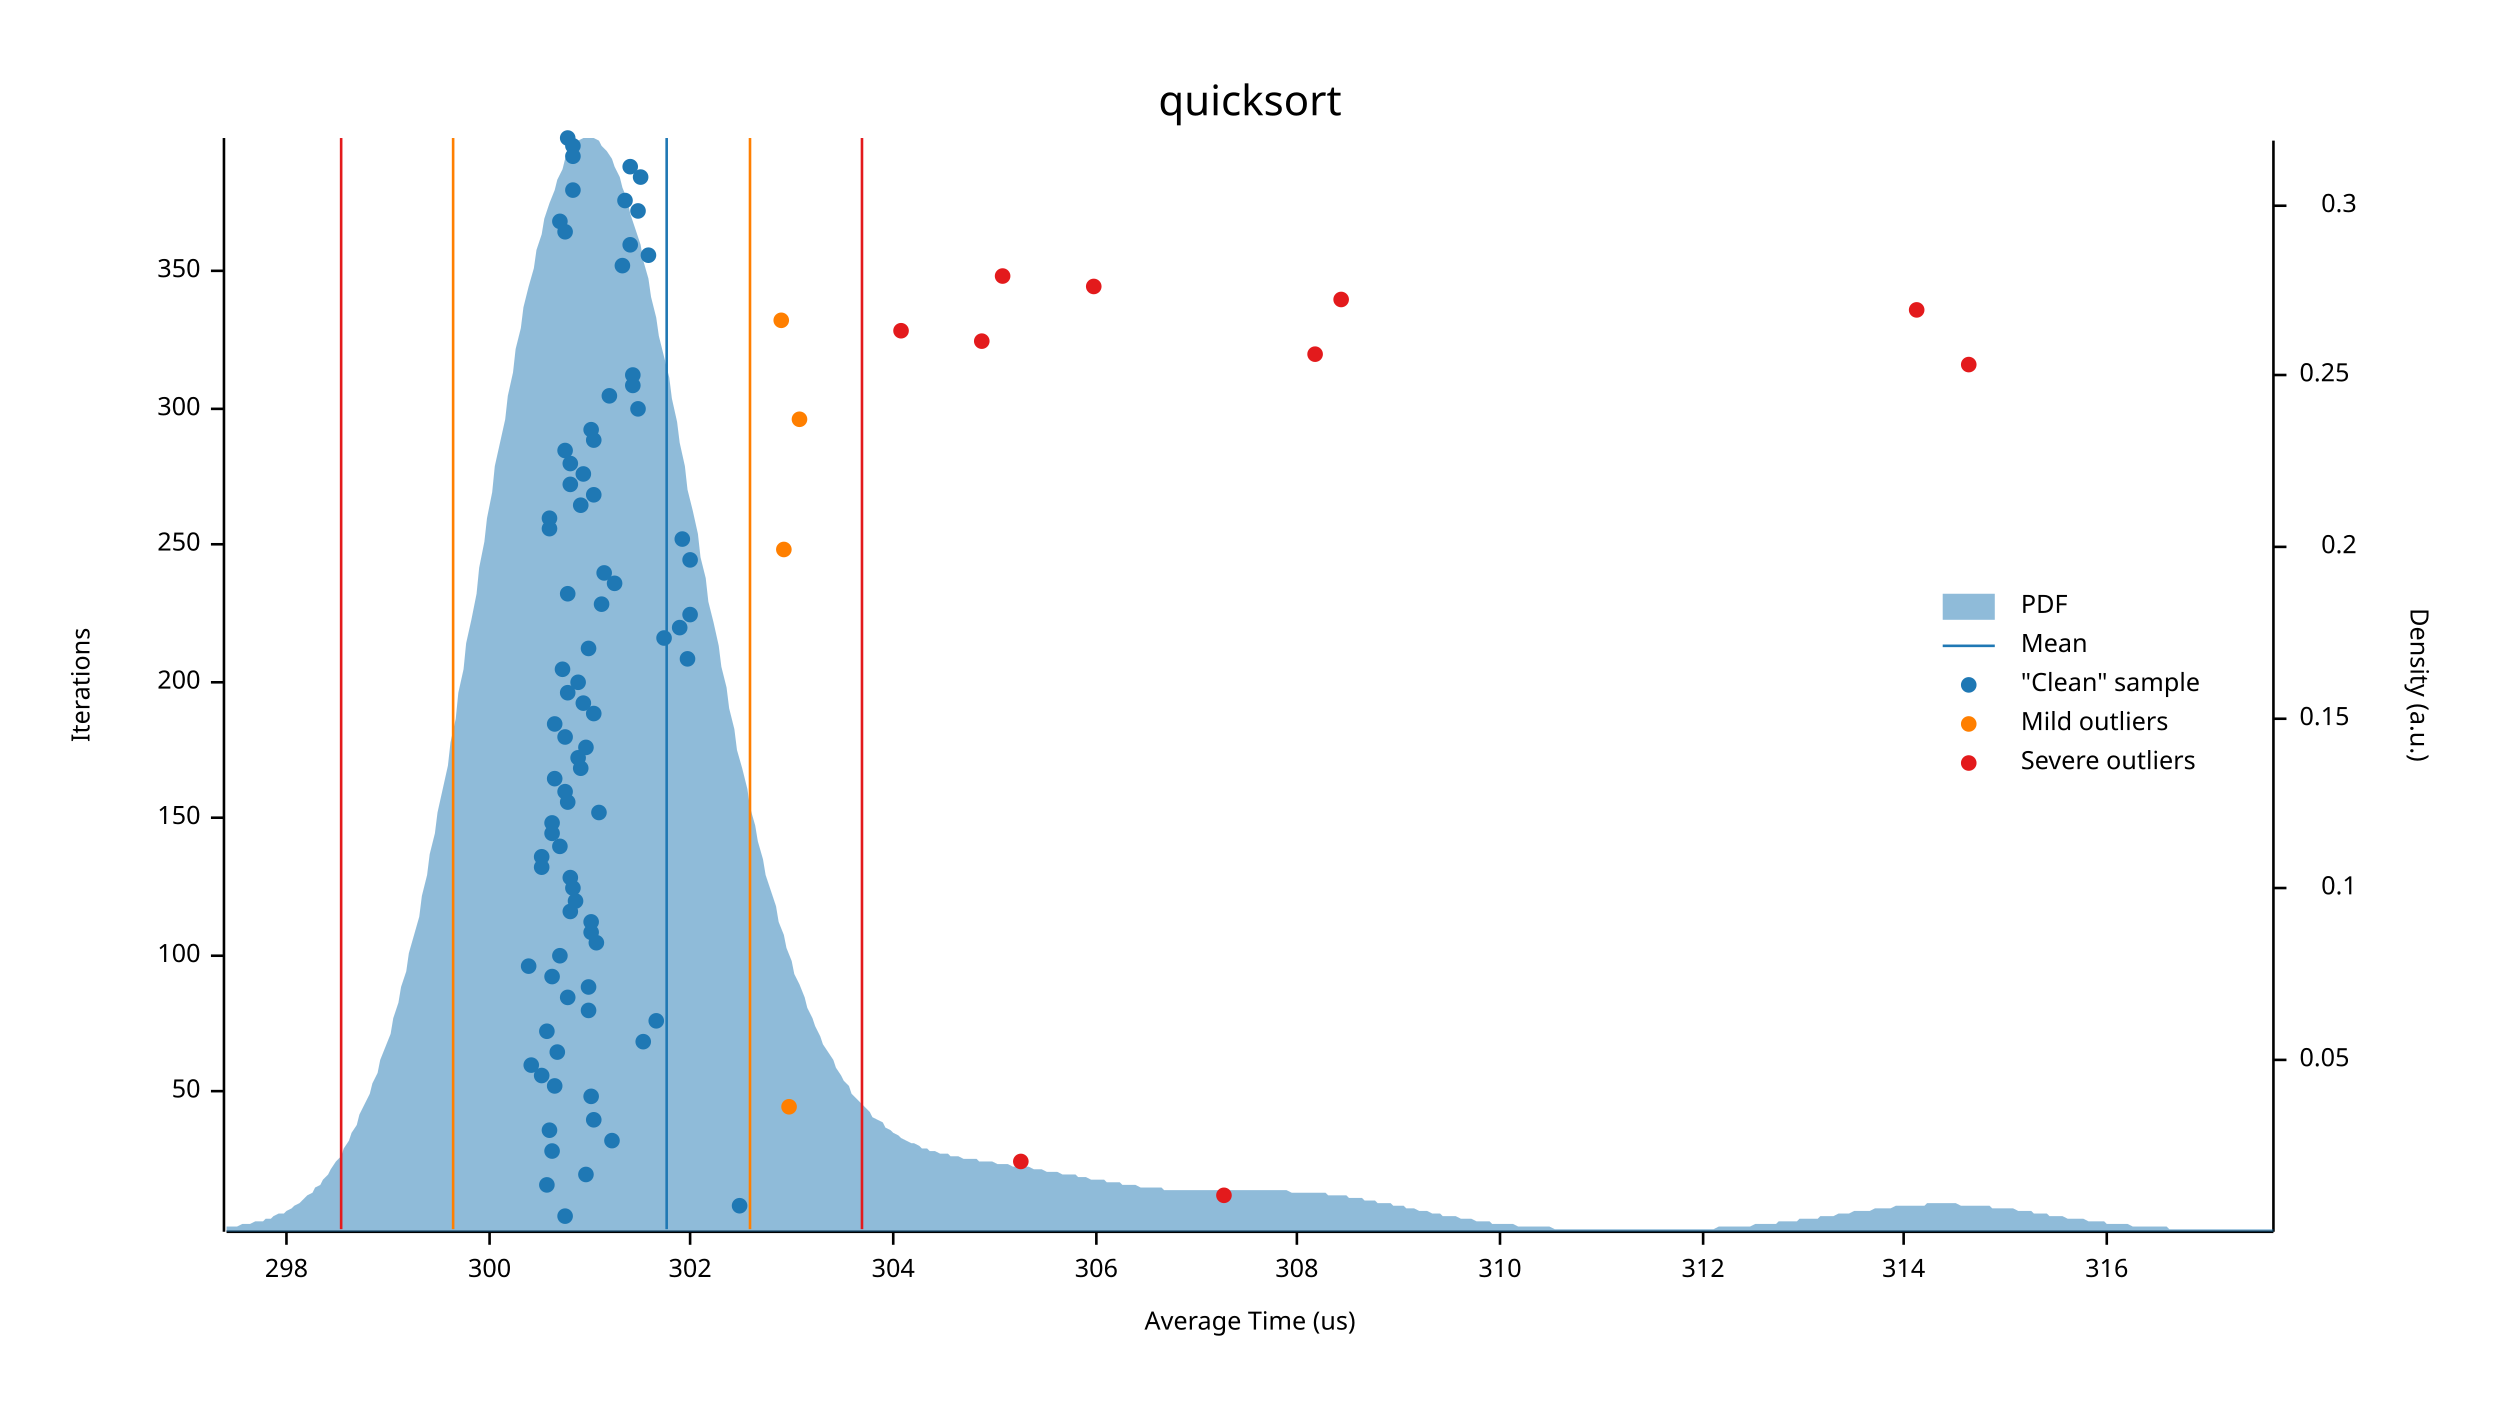
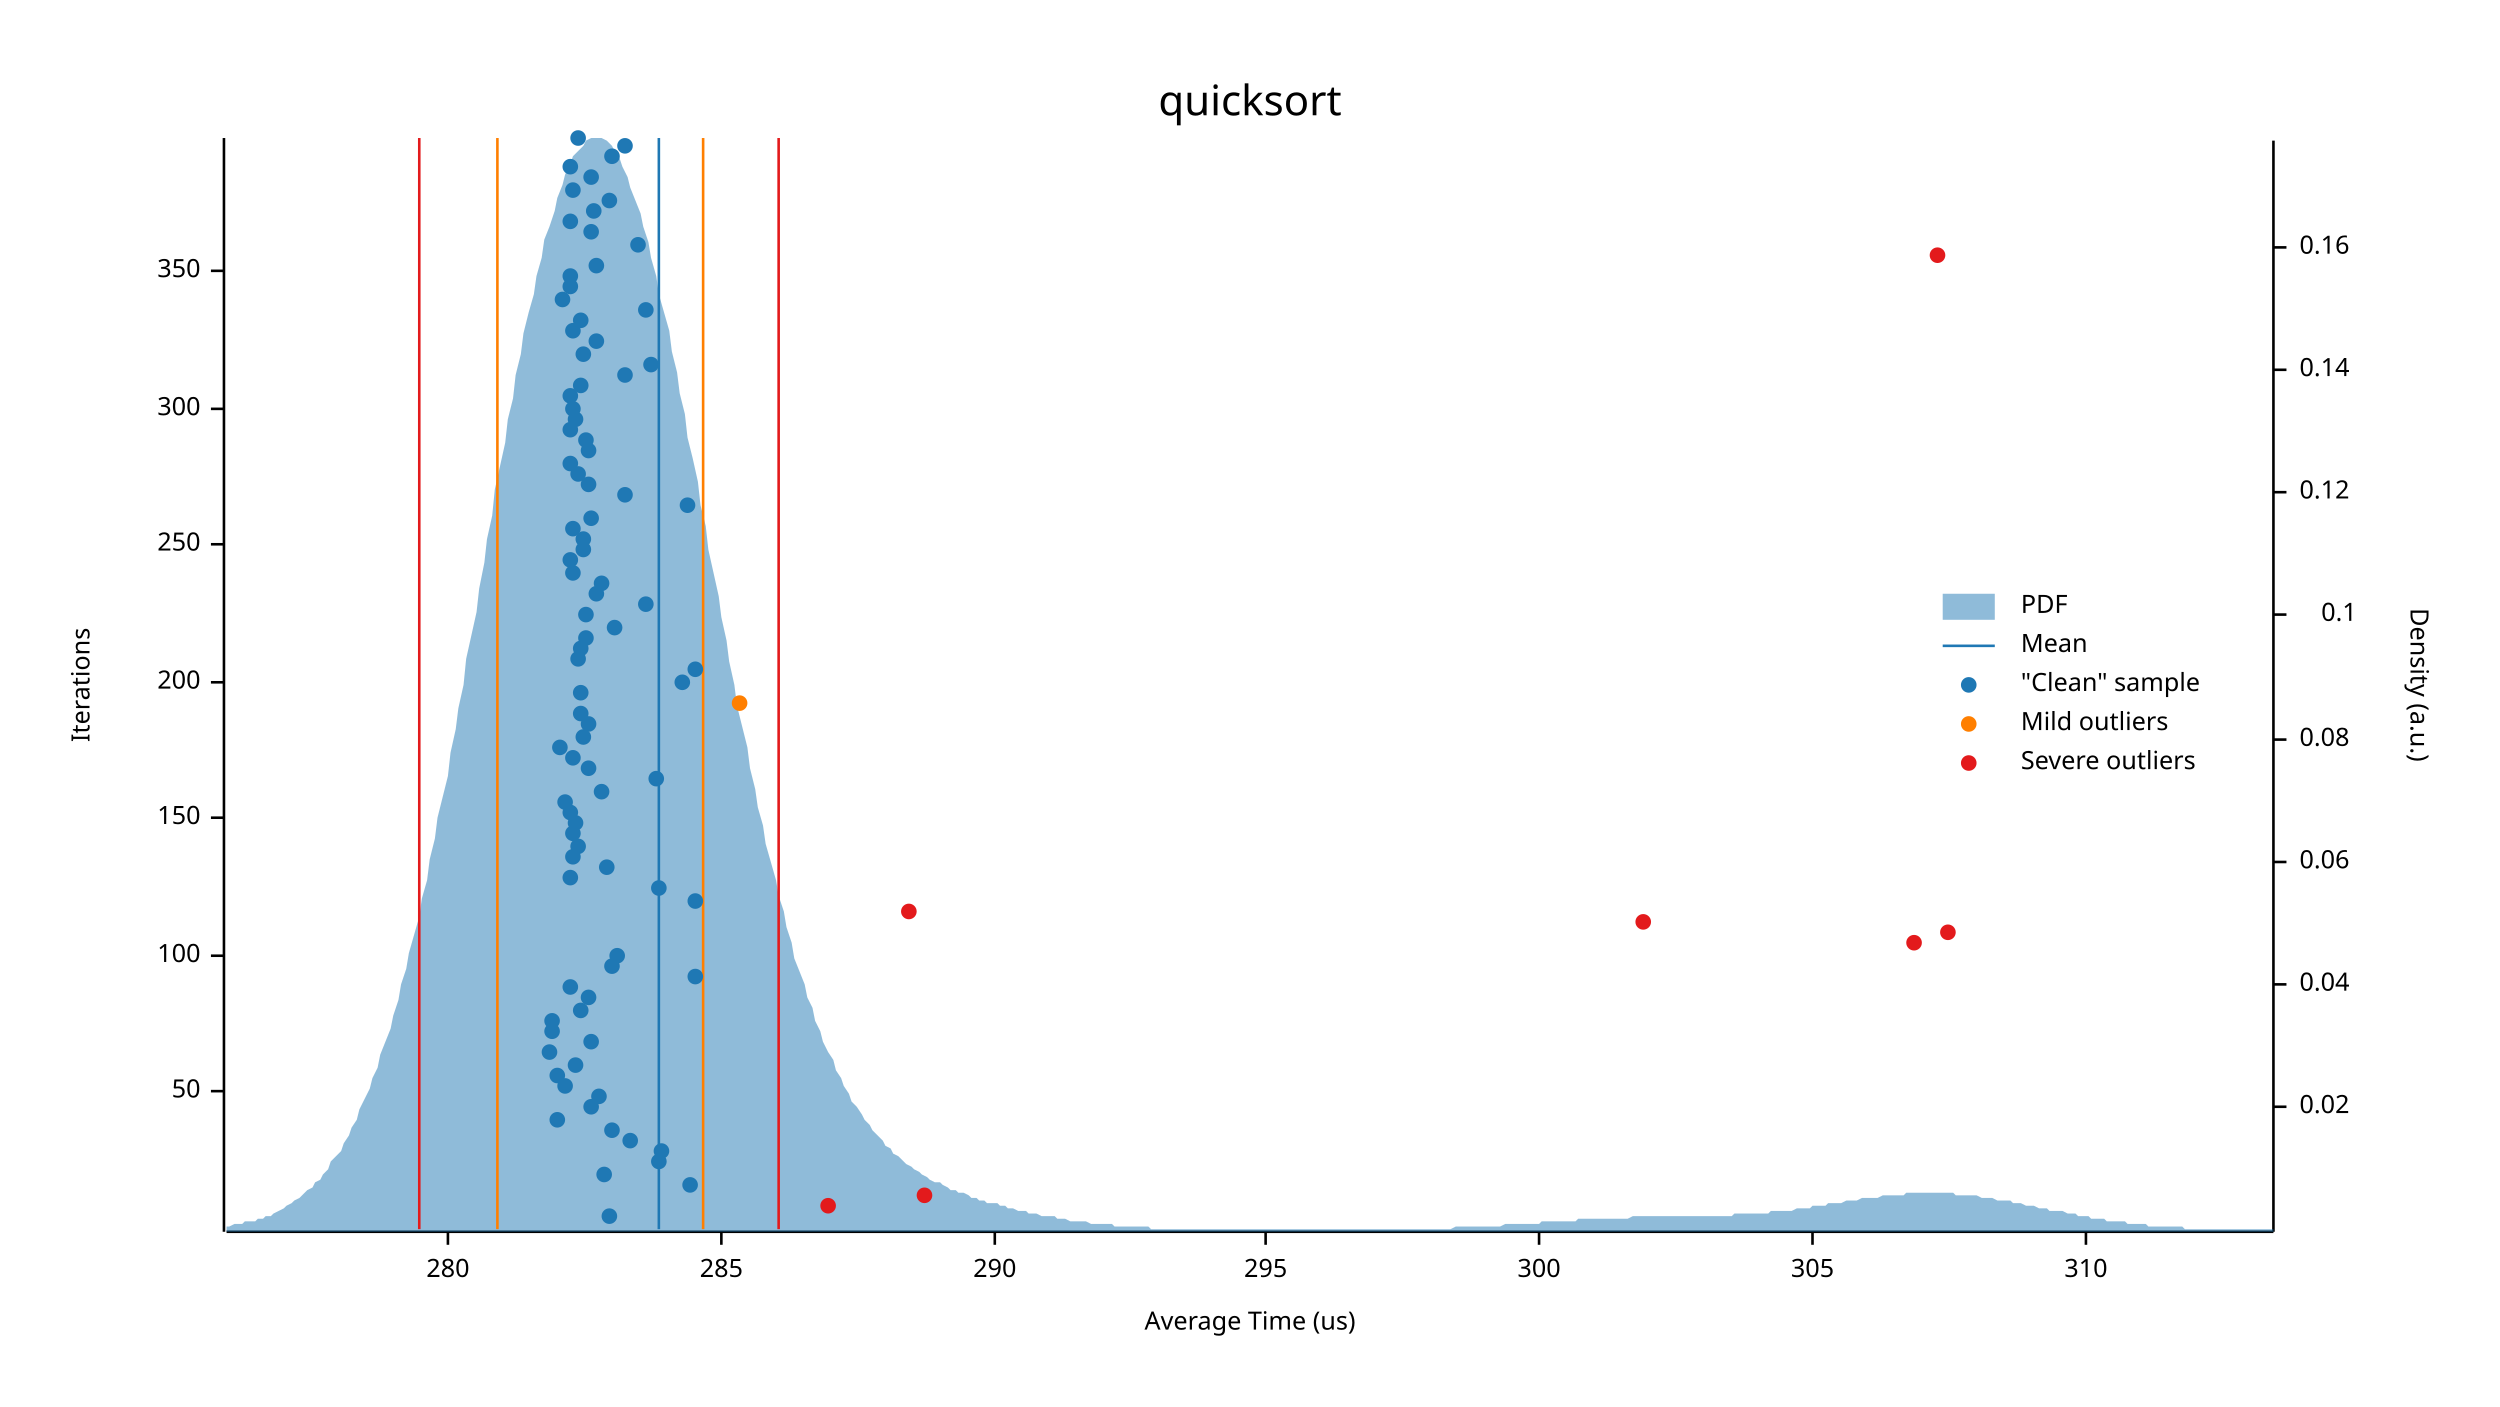
<svg xmlns="http://www.w3.org/2000/svg" width="960" height="540">
  <text x="480" y="32" dy="0.76em" text-anchor="middle" font-family="sans-serif" font-size="16.129" opacity="1" fill="#000000">
quicksort
</text>
  <text x="27" y="263" dy="0.76em" text-anchor="middle" font-family="sans-serif" font-size="9.677" opacity="1" fill="#000000" transform="rotate(270, 27, 263)">
Iterations
</text>
  <text x="480" y="513" dy="-0.5ex" text-anchor="middle" font-family="sans-serif" font-size="9.677" opacity="1" fill="#000000">
Average Time (us)
</text>
  <polyline fill="none" opacity="1" stroke="#000000" stroke-width="1" points="86,53 86,473 " />
  <text x="77" y="419" dy="0.5ex" text-anchor="end" font-family="sans-serif" font-size="9.677" opacity="1" fill="#000000">
50
</text>
  <polyline fill="none" opacity="1" stroke="#000000" stroke-width="1" points="81,419 86,419 " />
  <text x="77" y="367" dy="0.5ex" text-anchor="end" font-family="sans-serif" font-size="9.677" opacity="1" fill="#000000">
100
</text>
  <polyline fill="none" opacity="1" stroke="#000000" stroke-width="1" points="81,367 86,367 " />
  <text x="77" y="314" dy="0.5ex" text-anchor="end" font-family="sans-serif" font-size="9.677" opacity="1" fill="#000000">
150
</text>
  <polyline fill="none" opacity="1" stroke="#000000" stroke-width="1" points="81,314 86,314 " />
  <text x="77" y="262" dy="0.5ex" text-anchor="end" font-family="sans-serif" font-size="9.677" opacity="1" fill="#000000">
200
</text>
  <polyline fill="none" opacity="1" stroke="#000000" stroke-width="1" points="81,262 86,262 " />
  <text x="77" y="209" dy="0.5ex" text-anchor="end" font-family="sans-serif" font-size="9.677" opacity="1" fill="#000000">
250
</text>
  <polyline fill="none" opacity="1" stroke="#000000" stroke-width="1" points="81,209 86,209 " />
  <text x="77" y="157" dy="0.5ex" text-anchor="end" font-family="sans-serif" font-size="9.677" opacity="1" fill="#000000">
300
</text>
  <polyline fill="none" opacity="1" stroke="#000000" stroke-width="1" points="81,157 86,157 " />
  <text x="77" y="104" dy="0.5ex" text-anchor="end" font-family="sans-serif" font-size="9.677" opacity="1" fill="#000000">
350
</text>
  <polyline fill="none" opacity="1" stroke="#000000" stroke-width="1" points="81,104 86,104 " />
  <polyline fill="none" opacity="1" stroke="#000000" stroke-width="1" points="87,473 873,473 " />
-   <text x="110" y="483" dy="0.76em" text-anchor="middle" font-family="sans-serif" font-size="9.677" opacity="1" fill="#000000">
- 298
- </text>
-   <polyline fill="none" opacity="1" stroke="#000000" stroke-width="1" points="110,473 110,478 " />
-   <text x="188" y="483" dy="0.76em" text-anchor="middle" font-family="sans-serif" font-size="9.677" opacity="1" fill="#000000">
+   <text x="172" y="483" dy="0.76em" text-anchor="middle" font-family="sans-serif" font-size="9.677" opacity="1" fill="#000000">
+ 280
+ </text>
+   <polyline fill="none" opacity="1" stroke="#000000" stroke-width="1" points="172,473 172,478 " />
+   <text x="277" y="483" dy="0.76em" text-anchor="middle" font-family="sans-serif" font-size="9.677" opacity="1" fill="#000000">
+ 285
+ </text>
+   <polyline fill="none" opacity="1" stroke="#000000" stroke-width="1" points="277,473 277,478 " />
+   <text x="382" y="483" dy="0.76em" text-anchor="middle" font-family="sans-serif" font-size="9.677" opacity="1" fill="#000000">
+ 290
+ </text>
+   <polyline fill="none" opacity="1" stroke="#000000" stroke-width="1" points="382,473 382,478 " />
+   <text x="486" y="483" dy="0.76em" text-anchor="middle" font-family="sans-serif" font-size="9.677" opacity="1" fill="#000000">
+ 295
+ </text>
+   <polyline fill="none" opacity="1" stroke="#000000" stroke-width="1" points="486,473 486,478 " />
+   <text x="591" y="483" dy="0.76em" text-anchor="middle" font-family="sans-serif" font-size="9.677" opacity="1" fill="#000000">
300
</text>
-   <polyline fill="none" opacity="1" stroke="#000000" stroke-width="1" points="188,473 188,478 " />
-   <text x="265" y="483" dy="0.76em" text-anchor="middle" font-family="sans-serif" font-size="9.677" opacity="1" fill="#000000">
- 302
- </text>
-   <polyline fill="none" opacity="1" stroke="#000000" stroke-width="1" points="265,473 265,478 " />
-   <text x="343" y="483" dy="0.76em" text-anchor="middle" font-family="sans-serif" font-size="9.677" opacity="1" fill="#000000">
- 304
- </text>
-   <polyline fill="none" opacity="1" stroke="#000000" stroke-width="1" points="343,473 343,478 " />
-   <text x="421" y="483" dy="0.76em" text-anchor="middle" font-family="sans-serif" font-size="9.677" opacity="1" fill="#000000">
- 306
- </text>
-   <polyline fill="none" opacity="1" stroke="#000000" stroke-width="1" points="421,473 421,478 " />
-   <text x="498" y="483" dy="0.76em" text-anchor="middle" font-family="sans-serif" font-size="9.677" opacity="1" fill="#000000">
- 308
- </text>
-   <polyline fill="none" opacity="1" stroke="#000000" stroke-width="1" points="498,473 498,478 " />
-   <text x="576" y="483" dy="0.76em" text-anchor="middle" font-family="sans-serif" font-size="9.677" opacity="1" fill="#000000">
+   <polyline fill="none" opacity="1" stroke="#000000" stroke-width="1" points="591,473 591,478 " />
+   <text x="696" y="483" dy="0.76em" text-anchor="middle" font-family="sans-serif" font-size="9.677" opacity="1" fill="#000000">
+ 305
+ </text>
+   <polyline fill="none" opacity="1" stroke="#000000" stroke-width="1" points="696,473 696,478 " />
+   <text x="801" y="483" dy="0.76em" text-anchor="middle" font-family="sans-serif" font-size="9.677" opacity="1" fill="#000000">
310
</text>
-   <polyline fill="none" opacity="1" stroke="#000000" stroke-width="1" points="576,473 576,478 " />
-   <text x="654" y="483" dy="0.76em" text-anchor="middle" font-family="sans-serif" font-size="9.677" opacity="1" fill="#000000">
- 312
- </text>
-   <polyline fill="none" opacity="1" stroke="#000000" stroke-width="1" points="654,473 654,478 " />
-   <text x="731" y="483" dy="0.76em" text-anchor="middle" font-family="sans-serif" font-size="9.677" opacity="1" fill="#000000">
- 314
- </text>
-   <polyline fill="none" opacity="1" stroke="#000000" stroke-width="1" points="731,473 731,478 " />
-   <text x="809" y="483" dy="0.76em" text-anchor="middle" font-family="sans-serif" font-size="9.677" opacity="1" fill="#000000">
- 316
- </text>
-   <polyline fill="none" opacity="1" stroke="#000000" stroke-width="1" points="809,473 809,478 " />
+   <polyline fill="none" opacity="1" stroke="#000000" stroke-width="1" points="801,473 801,478 " />
  <text x="933" y="263" dy="0.76em" text-anchor="middle" font-family="sans-serif" font-size="9.677" opacity="1" fill="#000000" transform="rotate(90, 933, 263)">
Density (a.u.)
</text>
  <polyline fill="none" opacity="1" stroke="#000000" stroke-width="1" points="873,54 873,473 " />
-   <text x="883" y="407" dy="0.5ex" text-anchor="start" font-family="sans-serif" font-size="9.677" opacity="1" fill="#000000">
- 0.05
- </text>
-   <polyline fill="none" opacity="1" stroke="#000000" stroke-width="1" points="873,407 878,407 " />
-   <text x="905" y="341" dy="0.5ex" text-anchor="end" font-family="sans-serif" font-size="9.677" opacity="1" fill="#000000">
+   <text x="883" y="425" dy="0.5ex" text-anchor="start" font-family="sans-serif" font-size="9.677" opacity="1" fill="#000000">
+ 0.02
+ </text>
+   <polyline fill="none" opacity="1" stroke="#000000" stroke-width="1" points="873,425 878,425 " />
+   <text x="883" y="378" dy="0.5ex" text-anchor="start" font-family="sans-serif" font-size="9.677" opacity="1" fill="#000000">
+ 0.04
+ </text>
+   <polyline fill="none" opacity="1" stroke="#000000" stroke-width="1" points="873,378 878,378 " />
+   <text x="883" y="331" dy="0.5ex" text-anchor="start" font-family="sans-serif" font-size="9.677" opacity="1" fill="#000000">
+ 0.06
+ </text>
+   <polyline fill="none" opacity="1" stroke="#000000" stroke-width="1" points="873,331 878,331 " />
+   <text x="883" y="284" dy="0.5ex" text-anchor="start" font-family="sans-serif" font-size="9.677" opacity="1" fill="#000000">
+ 0.08
+ </text>
+   <polyline fill="none" opacity="1" stroke="#000000" stroke-width="1" points="873,284 878,284 " />
+   <text x="905" y="236" dy="0.5ex" text-anchor="end" font-family="sans-serif" font-size="9.677" opacity="1" fill="#000000">
0.1
</text>
-   <polyline fill="none" opacity="1" stroke="#000000" stroke-width="1" points="873,341 878,341 " />
-   <text x="883" y="276" dy="0.5ex" text-anchor="start" font-family="sans-serif" font-size="9.677" opacity="1" fill="#000000">
- 0.15
- </text>
-   <polyline fill="none" opacity="1" stroke="#000000" stroke-width="1" points="873,276 878,276 " />
-   <text x="905" y="210" dy="0.5ex" text-anchor="end" font-family="sans-serif" font-size="9.677" opacity="1" fill="#000000">
- 0.2
- </text>
-   <polyline fill="none" opacity="1" stroke="#000000" stroke-width="1" points="873,210 878,210 " />
-   <text x="883" y="144" dy="0.5ex" text-anchor="start" font-family="sans-serif" font-size="9.677" opacity="1" fill="#000000">
- 0.25
- </text>
-   <polyline fill="none" opacity="1" stroke="#000000" stroke-width="1" points="873,144 878,144 " />
-   <text x="905" y="79" dy="0.5ex" text-anchor="end" font-family="sans-serif" font-size="9.677" opacity="1" fill="#000000">
- 0.3
- </text>
-   <polyline fill="none" opacity="1" stroke="#000000" stroke-width="1" points="873,79 878,79 " />
-   <polygon opacity="0.5" fill="#1F78B4" points="87,471 88,471 90,471 91,471 93,470 94,470 96,470 98,469 99,469 101,469 102,468 104,468 105,467 107,466 109,466 110,465 112,464 113,463 115,462 116,461 118,459 120,458 121,456 123,455 124,453 126,451 127,449 129,446 131,444 132,441 134,438 135,435 137,432 138,428 140,424 142,420 143,416 145,412 146,407 148,402 150,397 151,391 153,385 154,379 156,373 157,366 159,359 161,352 162,344 164,336 165,328 167,320 168,312 170,303 172,294 173,285 175,276 176,266 178,257 179,247 181,238 183,228 184,218 186,208 187,199 189,189 190,179 192,170 194,161 195,152 197,143 198,134 200,126 201,118 203,110 205,103 206,96 208,90 209,84 211,78 213,73 214,69 216,65 217,61 219,58 220,56 222,54 224,53 225,53 227,53 228,53 230,54 231,56 233,58 235,61 236,64 238,68 239,72 241,77 242,82 244,88 246,94 247,100 249,107 250,114 252,122 253,129 255,137 257,145 258,153 260,162 261,170 263,179 264,188 266,196 268,205 269,214 271,222 272,231 274,239 276,248 277,256 279,264 280,272 282,280 283,288 285,295 287,303 288,310 290,317 291,323 293,330 294,336 296,342 298,348 299,354 301,359 302,364 304,369 305,374 307,378 309,383 310,387 312,391 313,394 315,398 316,401 318,404 320,407 321,410 323,413 324,415 326,417 327,420 329,422 331,424 332,425 334,427 335,429 337,430 339,431 340,433 342,434 343,435 345,436 346,437 348,438 350,439 351,439 353,440 354,441 356,441 357,442 359,442 361,443 362,443 364,443 365,444 367,444 368,444 370,445 372,445 373,445 375,445 376,446 378,446 379,446 381,446 383,447 384,447 386,447 387,447 389,448 391,448 392,448 394,448 395,448 397,449 398,449 400,449 402,450 403,450 405,450 406,450 408,451 409,451 411,451 413,451 414,452 416,452 417,452 419,453 420,453 422,453 424,453 425,454 427,454 428,454 430,454 431,455 433,455 435,455 436,455 438,456 439,456 441,456 442,456 444,456 446,456 447,457 449,457 450,457 452,457 454,457 455,457 457,457 458,457 460,457 461,457 463,457 465,457 466,457 468,457 469,457 471,457 472,457 474,457 476,457 477,457 479,457 480,457 482,457 483,457 485,457 487,457 488,457 490,457 491,457 493,457 494,457 496,458 498,458 499,458 501,458 502,458 504,458 505,458 507,458 509,458 510,459 512,459 513,459 515,459 517,459 518,460 520,460 521,460 523,460 524,461 526,461 528,461 529,462 531,462 532,462 534,462 535,463 537,463 539,463 540,464 542,464 543,464 545,465 546,465 548,465 550,466 551,466 553,466 554,467 556,467 557,467 559,467 561,468 562,468 564,468 565,468 567,469 568,469 570,469 572,469 573,470 575,470 576,470 578,470 580,470 581,470 583,471 584,471 586,471 587,471 589,471 591,471 592,471 594,471 595,471 597,472 598,472 600,472 602,472 603,472 605,472 606,472 608,472 609,472 611,472 613,472 614,472 616,472 617,472 619,472 620,472 622,472 624,472 625,472 627,472 628,472 630,472 632,472 633,472 635,472 636,472 638,472 639,472 641,472 643,472 644,472 646,472 647,472 649,472 650,472 652,472 654,472 655,472 657,472 658,472 660,471 661,471 663,471 665,471 666,471 668,471 669,471 671,471 672,471 674,470 676,470 677,470 679,470 680,470 682,470 683,469 685,469 687,469 688,469 690,469 691,468 693,468 695,468 696,468 698,468 699,467 701,467 702,467 704,467 706,466 707,466 709,466 710,466 712,465 713,465 715,465 717,465 718,465 720,464 721,464 723,464 724,464 726,464 728,463 729,463 731,463 732,463 734,463 735,463 737,463 739,463 740,462 742,462 743,462 745,462 746,462 748,462 750,462 751,462 753,463 754,463 756,463 758,463 759,463 761,463 762,463 764,463 765,464 767,464 769,464 770,464 772,464 773,464 775,465 776,465 778,465 780,465 781,466 783,466 784,466 786,466 787,467 789,467 791,467 792,467 794,468 795,468 797,468 798,468 800,468 802,469 803,469 805,469 806,469 808,469 809,470 811,470 813,470 814,470 816,470 817,470 819,471 821,471 822,471 824,471 825,471 827,471 828,471 830,471 832,471 833,472 835,472 836,472 838,472 839,472 841,472 843,472 844,472 846,472 847,472 849,472 850,472 852,472 854,472 855,472 857,472 858,472 860,472 861,472 863,472 865,472 866,472 868,472 869,472 871,472 873,472 873,473 87,473 " />
-   <polyline fill="none" opacity="1" stroke="#1F78B4" stroke-width="1" points="256,472 256,53 " />
-   <polyline fill="none" opacity="1" stroke="#FF7F00" stroke-width="1" points="174,472 174,53 " />
-   <polyline fill="none" opacity="1" stroke="#FF7F00" stroke-width="1" points="288,472 288,53 " />
-   <polyline fill="none" opacity="1" stroke="#E31A1C" stroke-width="1" points="131,472 131,53 " />
-   <polyline fill="none" opacity="1" stroke="#E31A1C" stroke-width="1" points="331,472 331,53 " />
-   <circle cx="217" cy="467" r="3" opacity="1" fill="#1F78B4" stroke="none" />
-   <circle cx="284" cy="463" r="3" opacity="1" fill="#1F78B4" stroke="none" />
-   <circle cx="210" cy="455" r="3" opacity="1" fill="#1F78B4" stroke="none" />
-   <circle cx="225" cy="451" r="3" opacity="1" fill="#1F78B4" stroke="none" />
-   <circle cx="212" cy="442" r="3" opacity="1" fill="#1F78B4" stroke="none" />
-   <circle cx="235" cy="438" r="3" opacity="1" fill="#1F78B4" stroke="none" />
-   <circle cx="211" cy="434" r="3" opacity="1" fill="#1F78B4" stroke="none" />
-   <circle cx="228" cy="430" r="3" opacity="1" fill="#1F78B4" stroke="none" />
-   <circle cx="227" cy="421" r="3" opacity="1" fill="#1F78B4" stroke="none" />
-   <circle cx="213" cy="417" r="3" opacity="1" fill="#1F78B4" stroke="none" />
-   <circle cx="208" cy="413" r="3" opacity="1" fill="#1F78B4" stroke="none" />
-   <circle cx="204" cy="409" r="3" opacity="1" fill="#1F78B4" stroke="none" />
-   <circle cx="214" cy="404" r="3" opacity="1" fill="#1F78B4" stroke="none" />
-   <circle cx="247" cy="400" r="3" opacity="1" fill="#1F78B4" stroke="none" />
-   <circle cx="210" cy="396" r="3" opacity="1" fill="#1F78B4" stroke="none" />
-   <circle cx="252" cy="392" r="3" opacity="1" fill="#1F78B4" stroke="none" />
-   <circle cx="226" cy="388" r="3" opacity="1" fill="#1F78B4" stroke="none" />
-   <circle cx="218" cy="383" r="3" opacity="1" fill="#1F78B4" stroke="none" />
-   <circle cx="226" cy="379" r="3" opacity="1" fill="#1F78B4" stroke="none" />
-   <circle cx="212" cy="375" r="3" opacity="1" fill="#1F78B4" stroke="none" />
-   <circle cx="203" cy="371" r="3" opacity="1" fill="#1F78B4" stroke="none" />
-   <circle cx="215" cy="367" r="3" opacity="1" fill="#1F78B4" stroke="none" />
-   <circle cx="229" cy="362" r="3" opacity="1" fill="#1F78B4" stroke="none" />
-   <circle cx="227" cy="358" r="3" opacity="1" fill="#1F78B4" stroke="none" />
-   <circle cx="227" cy="354" r="3" opacity="1" fill="#1F78B4" stroke="none" />
-   <circle cx="219" cy="350" r="3" opacity="1" fill="#1F78B4" stroke="none" />
-   <circle cx="221" cy="346" r="3" opacity="1" fill="#1F78B4" stroke="none" />
-   <circle cx="220" cy="341" r="3" opacity="1" fill="#1F78B4" stroke="none" />
+   <polyline fill="none" opacity="1" stroke="#000000" stroke-width="1" points="873,236 878,236 " />
+   <text x="883" y="189" dy="0.5ex" text-anchor="start" font-family="sans-serif" font-size="9.677" opacity="1" fill="#000000">
+ 0.12
+ </text>
+   <polyline fill="none" opacity="1" stroke="#000000" stroke-width="1" points="873,189 878,189 " />
+   <text x="883" y="142" dy="0.5ex" text-anchor="start" font-family="sans-serif" font-size="9.677" opacity="1" fill="#000000">
+ 0.14
+ </text>
+   <polyline fill="none" opacity="1" stroke="#000000" stroke-width="1" points="873,142 878,142 " />
+   <text x="883" y="95" dy="0.5ex" text-anchor="start" font-family="sans-serif" font-size="9.677" opacity="1" fill="#000000">
+ 0.16
+ </text>
+   <polyline fill="none" opacity="1" stroke="#000000" stroke-width="1" points="873,95 878,95 " />
+   <polygon opacity="0.5" fill="#1F78B4" points="87,471 88,471 90,470 91,470 93,470 94,469 96,469 98,469 99,468 101,468 102,467 104,467 105,466 107,465 109,464 110,463 112,462 113,461 115,460 116,459 118,457 120,456 121,454 123,453 124,451 126,449 127,446 129,444 131,442 132,439 134,436 135,433 137,430 138,426 140,422 142,418 143,414 145,410 146,405 148,400 150,395 151,390 153,384 154,378 156,372 157,366 159,359 161,352 162,345 164,338 165,330 167,322 168,314 170,306 172,298 173,289 175,280 176,272 178,263 179,253 181,244 183,235 184,226 186,216 187,207 189,198 190,188 192,179 194,170 195,161 197,153 198,144 200,136 201,128 203,120 205,113 206,106 208,99 209,92 211,87 213,81 214,76 216,71 217,67 219,63 220,60 222,58 224,56 225,54 227,53 228,53 230,53 231,53 233,54 235,56 236,58 238,61 239,64 241,68 242,72 244,77 246,82 247,87 249,93 250,99 252,106 253,113 255,120 257,127 258,135 260,143 261,151 263,159 264,168 266,176 268,185 269,194 271,202 272,211 274,220 276,229 277,237 279,246 280,254 282,263 283,271 285,279 287,287 288,295 290,303 291,310 293,317 294,324 296,331 298,338 299,344 301,350 302,356 304,362 305,368 307,373 309,378 310,383 312,387 313,392 315,396 316,400 318,404 320,407 321,411 323,414 324,417 326,420 327,423 329,425 331,428 332,430 334,432 335,434 337,436 339,438 340,440 342,441 343,443 345,444 346,445 348,447 350,448 351,449 353,450 354,451 356,452 357,453 359,454 361,454 362,455 364,456 365,457 367,457 368,458 370,458 372,459 373,460 375,460 376,461 378,461 379,462 381,462 383,462 384,463 386,463 387,464 389,464 391,465 392,465 394,465 395,466 397,466 398,466 400,467 402,467 403,467 405,467 406,468 408,468 409,468 411,469 413,469 414,469 416,469 417,469 419,470 420,470 422,470 424,470 425,470 427,470 428,471 430,471 431,471 433,471 435,471 436,471 438,471 439,471 441,471 442,472 444,472 446,472 447,472 449,472 450,472 452,472 454,472 455,472 457,472 458,472 460,472 461,472 463,472 465,472 466,472 468,472 469,472 471,472 472,472 474,472 476,472 477,472 479,472 480,472 482,472 483,472 485,472 487,472 488,472 490,472 491,472 493,472 494,472 496,472 498,472 499,472 501,472 502,472 504,472 505,472 507,472 509,472 510,472 512,472 513,472 515,472 517,472 518,472 520,472 521,472 523,472 524,472 526,472 528,472 529,472 531,472 532,472 534,472 535,472 537,472 539,472 540,472 542,472 543,472 545,472 546,472 548,472 550,472 551,472 553,472 554,472 556,472 557,472 559,471 561,471 562,471 564,471 565,471 567,471 568,471 570,471 572,471 573,471 575,471 576,471 578,470 580,470 581,470 583,470 584,470 586,470 587,470 589,470 591,470 592,469 594,469 595,469 597,469 598,469 600,469 602,469 603,469 605,469 606,468 608,468 609,468 611,468 613,468 614,468 616,468 617,468 619,468 620,468 622,468 624,468 625,468 627,467 628,467 630,467 632,467 633,467 635,467 636,467 638,467 639,467 641,467 643,467 644,467 646,467 647,467 649,467 650,467 652,467 654,467 655,467 657,467 658,467 660,467 661,467 663,467 665,467 666,466 668,466 669,466 671,466 672,466 674,466 676,466 677,466 679,466 680,465 682,465 683,465 685,465 687,465 688,465 690,464 691,464 693,464 695,464 696,463 698,463 699,463 701,463 702,462 704,462 706,462 707,462 709,461 710,461 712,461 713,461 715,460 717,460 718,460 720,460 721,460 723,459 724,459 726,459 728,459 729,459 731,459 732,458 734,458 735,458 737,458 739,458 740,458 742,458 743,458 745,458 746,458 748,458 750,458 751,459 753,459 754,459 756,459 758,459 759,459 761,460 762,460 764,460 765,460 767,461 769,461 770,461 772,461 773,462 775,462 776,462 778,463 780,463 781,463 783,464 784,464 786,464 787,465 789,465 791,465 792,465 794,466 795,466 797,466 798,467 800,467 802,467 803,468 805,468 806,468 808,468 809,469 811,469 813,469 814,469 816,469 817,470 819,470 821,470 822,470 824,470 825,471 827,471 828,471 830,471 832,471 833,471 835,471 836,471 838,471 839,472 841,472 843,472 844,472 846,472 847,472 849,472 850,472 852,472 854,472 855,472 857,472 858,472 860,472 861,472 863,472 865,472 866,472 868,472 869,472 871,472 873,472 873,473 87,473 " />
+   <polyline fill="none" opacity="1" stroke="#1F78B4" stroke-width="1" points="253,472 253,53 " />
+   <polyline fill="none" opacity="1" stroke="#FF7F00" stroke-width="1" points="191,472 191,53 " />
+   <polyline fill="none" opacity="1" stroke="#FF7F00" stroke-width="1" points="270,472 270,53 " />
+   <polyline fill="none" opacity="1" stroke="#E31A1C" stroke-width="1" points="161,472 161,53 " />
+   <polyline fill="none" opacity="1" stroke="#E31A1C" stroke-width="1" points="299,472 299,53 " />
+   <circle cx="234" cy="467" r="3" opacity="1" fill="#1F78B4" stroke="none" />
+   <circle cx="265" cy="455" r="3" opacity="1" fill="#1F78B4" stroke="none" />
+   <circle cx="232" cy="451" r="3" opacity="1" fill="#1F78B4" stroke="none" />
+   <circle cx="253" cy="446" r="3" opacity="1" fill="#1F78B4" stroke="none" />
+   <circle cx="254" cy="442" r="3" opacity="1" fill="#1F78B4" stroke="none" />
+   <circle cx="242" cy="438" r="3" opacity="1" fill="#1F78B4" stroke="none" />
+   <circle cx="235" cy="434" r="3" opacity="1" fill="#1F78B4" stroke="none" />
+   <circle cx="214" cy="430" r="3" opacity="1" fill="#1F78B4" stroke="none" />
+   <circle cx="227" cy="425" r="3" opacity="1" fill="#1F78B4" stroke="none" />
+   <circle cx="230" cy="421" r="3" opacity="1" fill="#1F78B4" stroke="none" />
+   <circle cx="217" cy="417" r="3" opacity="1" fill="#1F78B4" stroke="none" />
+   <circle cx="214" cy="413" r="3" opacity="1" fill="#1F78B4" stroke="none" />
+   <circle cx="221" cy="409" r="3" opacity="1" fill="#1F78B4" stroke="none" />
+   <circle cx="211" cy="404" r="3" opacity="1" fill="#1F78B4" stroke="none" />
+   <circle cx="227" cy="400" r="3" opacity="1" fill="#1F78B4" stroke="none" />
+   <circle cx="212" cy="396" r="3" opacity="1" fill="#1F78B4" stroke="none" />
+   <circle cx="212" cy="392" r="3" opacity="1" fill="#1F78B4" stroke="none" />
+   <circle cx="223" cy="388" r="3" opacity="1" fill="#1F78B4" stroke="none" />
+   <circle cx="226" cy="383" r="3" opacity="1" fill="#1F78B4" stroke="none" />
+   <circle cx="219" cy="379" r="3" opacity="1" fill="#1F78B4" stroke="none" />
+   <circle cx="267" cy="375" r="3" opacity="1" fill="#1F78B4" stroke="none" />
+   <circle cx="235" cy="371" r="3" opacity="1" fill="#1F78B4" stroke="none" />
+   <circle cx="237" cy="367" r="3" opacity="1" fill="#1F78B4" stroke="none" />
+   <circle cx="267" cy="346" r="3" opacity="1" fill="#1F78B4" stroke="none" />
+   <circle cx="253" cy="341" r="3" opacity="1" fill="#1F78B4" stroke="none" />
  <circle cx="219" cy="337" r="3" opacity="1" fill="#1F78B4" stroke="none" />
-   <circle cx="208" cy="333" r="3" opacity="1" fill="#1F78B4" stroke="none" />
-   <circle cx="208" cy="329" r="3" opacity="1" fill="#1F78B4" stroke="none" />
-   <circle cx="215" cy="325" r="3" opacity="1" fill="#1F78B4" stroke="none" />
-   <circle cx="212" cy="320" r="3" opacity="1" fill="#1F78B4" stroke="none" />
-   <circle cx="212" cy="316" r="3" opacity="1" fill="#1F78B4" stroke="none" />
-   <circle cx="230" cy="312" r="3" opacity="1" fill="#1F78B4" stroke="none" />
-   <circle cx="218" cy="308" r="3" opacity="1" fill="#1F78B4" stroke="none" />
-   <circle cx="217" cy="304" r="3" opacity="1" fill="#1F78B4" stroke="none" />
-   <circle cx="213" cy="299" r="3" opacity="1" fill="#1F78B4" stroke="none" />
-   <circle cx="223" cy="295" r="3" opacity="1" fill="#1F78B4" stroke="none" />
-   <circle cx="222" cy="291" r="3" opacity="1" fill="#1F78B4" stroke="none" />
-   <circle cx="225" cy="287" r="3" opacity="1" fill="#1F78B4" stroke="none" />
-   <circle cx="217" cy="283" r="3" opacity="1" fill="#1F78B4" stroke="none" />
-   <circle cx="213" cy="278" r="3" opacity="1" fill="#1F78B4" stroke="none" />
-   <circle cx="228" cy="274" r="3" opacity="1" fill="#1F78B4" stroke="none" />
-   <circle cx="224" cy="270" r="3" opacity="1" fill="#1F78B4" stroke="none" />
-   <circle cx="218" cy="266" r="3" opacity="1" fill="#1F78B4" stroke="none" />
-   <circle cx="222" cy="262" r="3" opacity="1" fill="#1F78B4" stroke="none" />
-   <circle cx="216" cy="257" r="3" opacity="1" fill="#1F78B4" stroke="none" />
-   <circle cx="264" cy="253" r="3" opacity="1" fill="#1F78B4" stroke="none" />
-   <circle cx="226" cy="249" r="3" opacity="1" fill="#1F78B4" stroke="none" />
-   <circle cx="255" cy="245" r="3" opacity="1" fill="#1F78B4" stroke="none" />
-   <circle cx="261" cy="241" r="3" opacity="1" fill="#1F78B4" stroke="none" />
-   <circle cx="265" cy="236" r="3" opacity="1" fill="#1F78B4" stroke="none" />
-   <circle cx="231" cy="232" r="3" opacity="1" fill="#1F78B4" stroke="none" />
-   <circle cx="218" cy="228" r="3" opacity="1" fill="#1F78B4" stroke="none" />
-   <circle cx="236" cy="224" r="3" opacity="1" fill="#1F78B4" stroke="none" />
-   <circle cx="232" cy="220" r="3" opacity="1" fill="#1F78B4" stroke="none" />
-   <circle cx="265" cy="215" r="3" opacity="1" fill="#1F78B4" stroke="none" />
-   <circle cx="262" cy="207" r="3" opacity="1" fill="#1F78B4" stroke="none" />
-   <circle cx="211" cy="203" r="3" opacity="1" fill="#1F78B4" stroke="none" />
-   <circle cx="211" cy="199" r="3" opacity="1" fill="#1F78B4" stroke="none" />
-   <circle cx="223" cy="194" r="3" opacity="1" fill="#1F78B4" stroke="none" />
-   <circle cx="228" cy="190" r="3" opacity="1" fill="#1F78B4" stroke="none" />
-   <circle cx="219" cy="186" r="3" opacity="1" fill="#1F78B4" stroke="none" />
-   <circle cx="224" cy="182" r="3" opacity="1" fill="#1F78B4" stroke="none" />
+   <circle cx="233" cy="333" r="3" opacity="1" fill="#1F78B4" stroke="none" />
+   <circle cx="220" cy="329" r="3" opacity="1" fill="#1F78B4" stroke="none" />
+   <circle cx="222" cy="325" r="3" opacity="1" fill="#1F78B4" stroke="none" />
+   <circle cx="220" cy="320" r="3" opacity="1" fill="#1F78B4" stroke="none" />
+   <circle cx="221" cy="316" r="3" opacity="1" fill="#1F78B4" stroke="none" />
+   <circle cx="219" cy="312" r="3" opacity="1" fill="#1F78B4" stroke="none" />
+   <circle cx="217" cy="308" r="3" opacity="1" fill="#1F78B4" stroke="none" />
+   <circle cx="231" cy="304" r="3" opacity="1" fill="#1F78B4" stroke="none" />
+   <circle cx="252" cy="299" r="3" opacity="1" fill="#1F78B4" stroke="none" />
+   <circle cx="226" cy="295" r="3" opacity="1" fill="#1F78B4" stroke="none" />
+   <circle cx="220" cy="291" r="3" opacity="1" fill="#1F78B4" stroke="none" />
+   <circle cx="215" cy="287" r="3" opacity="1" fill="#1F78B4" stroke="none" />
+   <circle cx="224" cy="283" r="3" opacity="1" fill="#1F78B4" stroke="none" />
+   <circle cx="226" cy="278" r="3" opacity="1" fill="#1F78B4" stroke="none" />
+   <circle cx="223" cy="274" r="3" opacity="1" fill="#1F78B4" stroke="none" />
+   <circle cx="223" cy="266" r="3" opacity="1" fill="#1F78B4" stroke="none" />
+   <circle cx="262" cy="262" r="3" opacity="1" fill="#1F78B4" stroke="none" />
+   <circle cx="267" cy="257" r="3" opacity="1" fill="#1F78B4" stroke="none" />
+   <circle cx="222" cy="253" r="3" opacity="1" fill="#1F78B4" stroke="none" />
+   <circle cx="223" cy="249" r="3" opacity="1" fill="#1F78B4" stroke="none" />
+   <circle cx="225" cy="245" r="3" opacity="1" fill="#1F78B4" stroke="none" />
+   <circle cx="236" cy="241" r="3" opacity="1" fill="#1F78B4" stroke="none" />
+   <circle cx="225" cy="236" r="3" opacity="1" fill="#1F78B4" stroke="none" />
+   <circle cx="248" cy="232" r="3" opacity="1" fill="#1F78B4" stroke="none" />
+   <circle cx="229" cy="228" r="3" opacity="1" fill="#1F78B4" stroke="none" />
+   <circle cx="231" cy="224" r="3" opacity="1" fill="#1F78B4" stroke="none" />
+   <circle cx="220" cy="220" r="3" opacity="1" fill="#1F78B4" stroke="none" />
+   <circle cx="219" cy="215" r="3" opacity="1" fill="#1F78B4" stroke="none" />
+   <circle cx="224" cy="211" r="3" opacity="1" fill="#1F78B4" stroke="none" />
+   <circle cx="224" cy="207" r="3" opacity="1" fill="#1F78B4" stroke="none" />
+   <circle cx="220" cy="203" r="3" opacity="1" fill="#1F78B4" stroke="none" />
+   <circle cx="227" cy="199" r="3" opacity="1" fill="#1F78B4" stroke="none" />
+   <circle cx="264" cy="194" r="3" opacity="1" fill="#1F78B4" stroke="none" />
+   <circle cx="240" cy="190" r="3" opacity="1" fill="#1F78B4" stroke="none" />
+   <circle cx="226" cy="186" r="3" opacity="1" fill="#1F78B4" stroke="none" />
+   <circle cx="222" cy="182" r="3" opacity="1" fill="#1F78B4" stroke="none" />
  <circle cx="219" cy="178" r="3" opacity="1" fill="#1F78B4" stroke="none" />
-   <circle cx="217" cy="173" r="3" opacity="1" fill="#1F78B4" stroke="none" />
-   <circle cx="228" cy="169" r="3" opacity="1" fill="#1F78B4" stroke="none" />
-   <circle cx="227" cy="165" r="3" opacity="1" fill="#1F78B4" stroke="none" />
-   <circle cx="245" cy="157" r="3" opacity="1" fill="#1F78B4" stroke="none" />
-   <circle cx="234" cy="152" r="3" opacity="1" fill="#1F78B4" stroke="none" />
-   <circle cx="243" cy="148" r="3" opacity="1" fill="#1F78B4" stroke="none" />
-   <circle cx="243" cy="144" r="3" opacity="1" fill="#1F78B4" stroke="none" />
-   <circle cx="239" cy="102" r="3" opacity="1" fill="#1F78B4" stroke="none" />
-   <circle cx="249" cy="98" r="3" opacity="1" fill="#1F78B4" stroke="none" />
-   <circle cx="242" cy="94" r="3" opacity="1" fill="#1F78B4" stroke="none" />
-   <circle cx="217" cy="89" r="3" opacity="1" fill="#1F78B4" stroke="none" />
-   <circle cx="215" cy="85" r="3" opacity="1" fill="#1F78B4" stroke="none" />
-   <circle cx="245" cy="81" r="3" opacity="1" fill="#1F78B4" stroke="none" />
-   <circle cx="240" cy="77" r="3" opacity="1" fill="#1F78B4" stroke="none" />
+   <circle cx="226" cy="173" r="3" opacity="1" fill="#1F78B4" stroke="none" />
+   <circle cx="225" cy="169" r="3" opacity="1" fill="#1F78B4" stroke="none" />
+   <circle cx="219" cy="165" r="3" opacity="1" fill="#1F78B4" stroke="none" />
+   <circle cx="221" cy="161" r="3" opacity="1" fill="#1F78B4" stroke="none" />
+   <circle cx="220" cy="157" r="3" opacity="1" fill="#1F78B4" stroke="none" />
+   <circle cx="219" cy="152" r="3" opacity="1" fill="#1F78B4" stroke="none" />
+   <circle cx="223" cy="148" r="3" opacity="1" fill="#1F78B4" stroke="none" />
+   <circle cx="240" cy="144" r="3" opacity="1" fill="#1F78B4" stroke="none" />
+   <circle cx="250" cy="140" r="3" opacity="1" fill="#1F78B4" stroke="none" />
+   <circle cx="224" cy="136" r="3" opacity="1" fill="#1F78B4" stroke="none" />
+   <circle cx="229" cy="131" r="3" opacity="1" fill="#1F78B4" stroke="none" />
+   <circle cx="220" cy="127" r="3" opacity="1" fill="#1F78B4" stroke="none" />
+   <circle cx="223" cy="123" r="3" opacity="1" fill="#1F78B4" stroke="none" />
+   <circle cx="248" cy="119" r="3" opacity="1" fill="#1F78B4" stroke="none" />
+   <circle cx="216" cy="115" r="3" opacity="1" fill="#1F78B4" stroke="none" />
+   <circle cx="219" cy="110" r="3" opacity="1" fill="#1F78B4" stroke="none" />
+   <circle cx="219" cy="106" r="3" opacity="1" fill="#1F78B4" stroke="none" />
+   <circle cx="229" cy="102" r="3" opacity="1" fill="#1F78B4" stroke="none" />
+   <circle cx="245" cy="94" r="3" opacity="1" fill="#1F78B4" stroke="none" />
+   <circle cx="227" cy="89" r="3" opacity="1" fill="#1F78B4" stroke="none" />
+   <circle cx="219" cy="85" r="3" opacity="1" fill="#1F78B4" stroke="none" />
+   <circle cx="228" cy="81" r="3" opacity="1" fill="#1F78B4" stroke="none" />
+   <circle cx="234" cy="77" r="3" opacity="1" fill="#1F78B4" stroke="none" />
  <circle cx="220" cy="73" r="3" opacity="1" fill="#1F78B4" stroke="none" />
-   <circle cx="246" cy="68" r="3" opacity="1" fill="#1F78B4" stroke="none" />
-   <circle cx="242" cy="64" r="3" opacity="1" fill="#1F78B4" stroke="none" />
-   <circle cx="220" cy="60" r="3" opacity="1" fill="#1F78B4" stroke="none" />
-   <circle cx="220" cy="56" r="3" opacity="1" fill="#1F78B4" stroke="none" />
-   <circle cx="218" cy="53" r="3" opacity="1" fill="#1F78B4" stroke="none" />
-   <circle cx="303" cy="425" r="3" opacity="1" fill="#FF7F00" stroke="none" />
-   <circle cx="301" cy="211" r="3" opacity="1" fill="#FF7F00" stroke="none" />
-   <circle cx="307" cy="161" r="3" opacity="1" fill="#FF7F00" stroke="none" />
-   <circle cx="300" cy="123" r="3" opacity="1" fill="#FF7F00" stroke="none" />
-   <circle cx="470" cy="459" r="3" opacity="1" fill="#E31A1C" stroke="none" />
-   <circle cx="392" cy="446" r="3" opacity="1" fill="#E31A1C" stroke="none" />
-   <circle cx="756" cy="140" r="3" opacity="1" fill="#E31A1C" stroke="none" />
-   <circle cx="505" cy="136" r="3" opacity="1" fill="#E31A1C" stroke="none" />
-   <circle cx="377" cy="131" r="3" opacity="1" fill="#E31A1C" stroke="none" />
-   <circle cx="346" cy="127" r="3" opacity="1" fill="#E31A1C" stroke="none" />
-   <circle cx="736" cy="119" r="3" opacity="1" fill="#E31A1C" stroke="none" />
-   <circle cx="515" cy="115" r="3" opacity="1" fill="#E31A1C" stroke="none" />
-   <circle cx="420" cy="110" r="3" opacity="1" fill="#E31A1C" stroke="none" />
-   <circle cx="385" cy="106" r="3" opacity="1" fill="#E31A1C" stroke="none" />
+   <circle cx="227" cy="68" r="3" opacity="1" fill="#1F78B4" stroke="none" />
+   <circle cx="219" cy="64" r="3" opacity="1" fill="#1F78B4" stroke="none" />
+   <circle cx="235" cy="60" r="3" opacity="1" fill="#1F78B4" stroke="none" />
+   <circle cx="240" cy="56" r="3" opacity="1" fill="#1F78B4" stroke="none" />
+   <circle cx="222" cy="53" r="3" opacity="1" fill="#1F78B4" stroke="none" />
+   <circle cx="284" cy="270" r="3" opacity="1" fill="#FF7F00" stroke="none" />
+   <circle cx="318" cy="463" r="3" opacity="1" fill="#E31A1C" stroke="none" />
+   <circle cx="355" cy="459" r="3" opacity="1" fill="#E31A1C" stroke="none" />
+   <circle cx="735" cy="362" r="3" opacity="1" fill="#E31A1C" stroke="none" />
+   <circle cx="748" cy="358" r="3" opacity="1" fill="#E31A1C" stroke="none" />
+   <circle cx="631" cy="354" r="3" opacity="1" fill="#E31A1C" stroke="none" />
+   <circle cx="349" cy="350" r="3" opacity="1" fill="#E31A1C" stroke="none" />
+   <circle cx="744" cy="98" r="3" opacity="1" fill="#E31A1C" stroke="none" />
  <text x="776" y="228" dy="0.76em" text-anchor="start" font-family="sans-serif" font-size="9.677" opacity="1" fill="#000000">
PDF
</text>
  <text x="776" y="243" dy="0.76em" text-anchor="start" font-family="sans-serif" font-size="9.677" opacity="1" fill="#000000">
Mean
</text>
  <text x="776" y="258" dy="0.76em" text-anchor="start" font-family="sans-serif" font-size="9.677" opacity="1" fill="#000000">
"Clean" sample
</text>
  <text x="776" y="273" dy="0.76em" text-anchor="start" font-family="sans-serif" font-size="9.677" opacity="1" fill="#000000">
Mild outliers
</text>
  <text x="776" y="288" dy="0.76em" text-anchor="start" font-family="sans-serif" font-size="9.677" opacity="1" fill="#000000">
Severe outliers
</text>
  <rect x="746" y="228" width="20" height="10" opacity="0.5" fill="#1F78B4" stroke="none" />
  <polyline fill="none" opacity="1" stroke="#1F78B4" stroke-width="1" points="746,248 766,248 " />
  <circle cx="756" cy="263" r="3" opacity="1" fill="#1F78B4" stroke="none" />
  <circle cx="756" cy="278" r="3" opacity="1" fill="#FF7F00" stroke="none" />
  <circle cx="756" cy="293" r="3" opacity="1" fill="#E31A1C" stroke="none" />
</svg>
